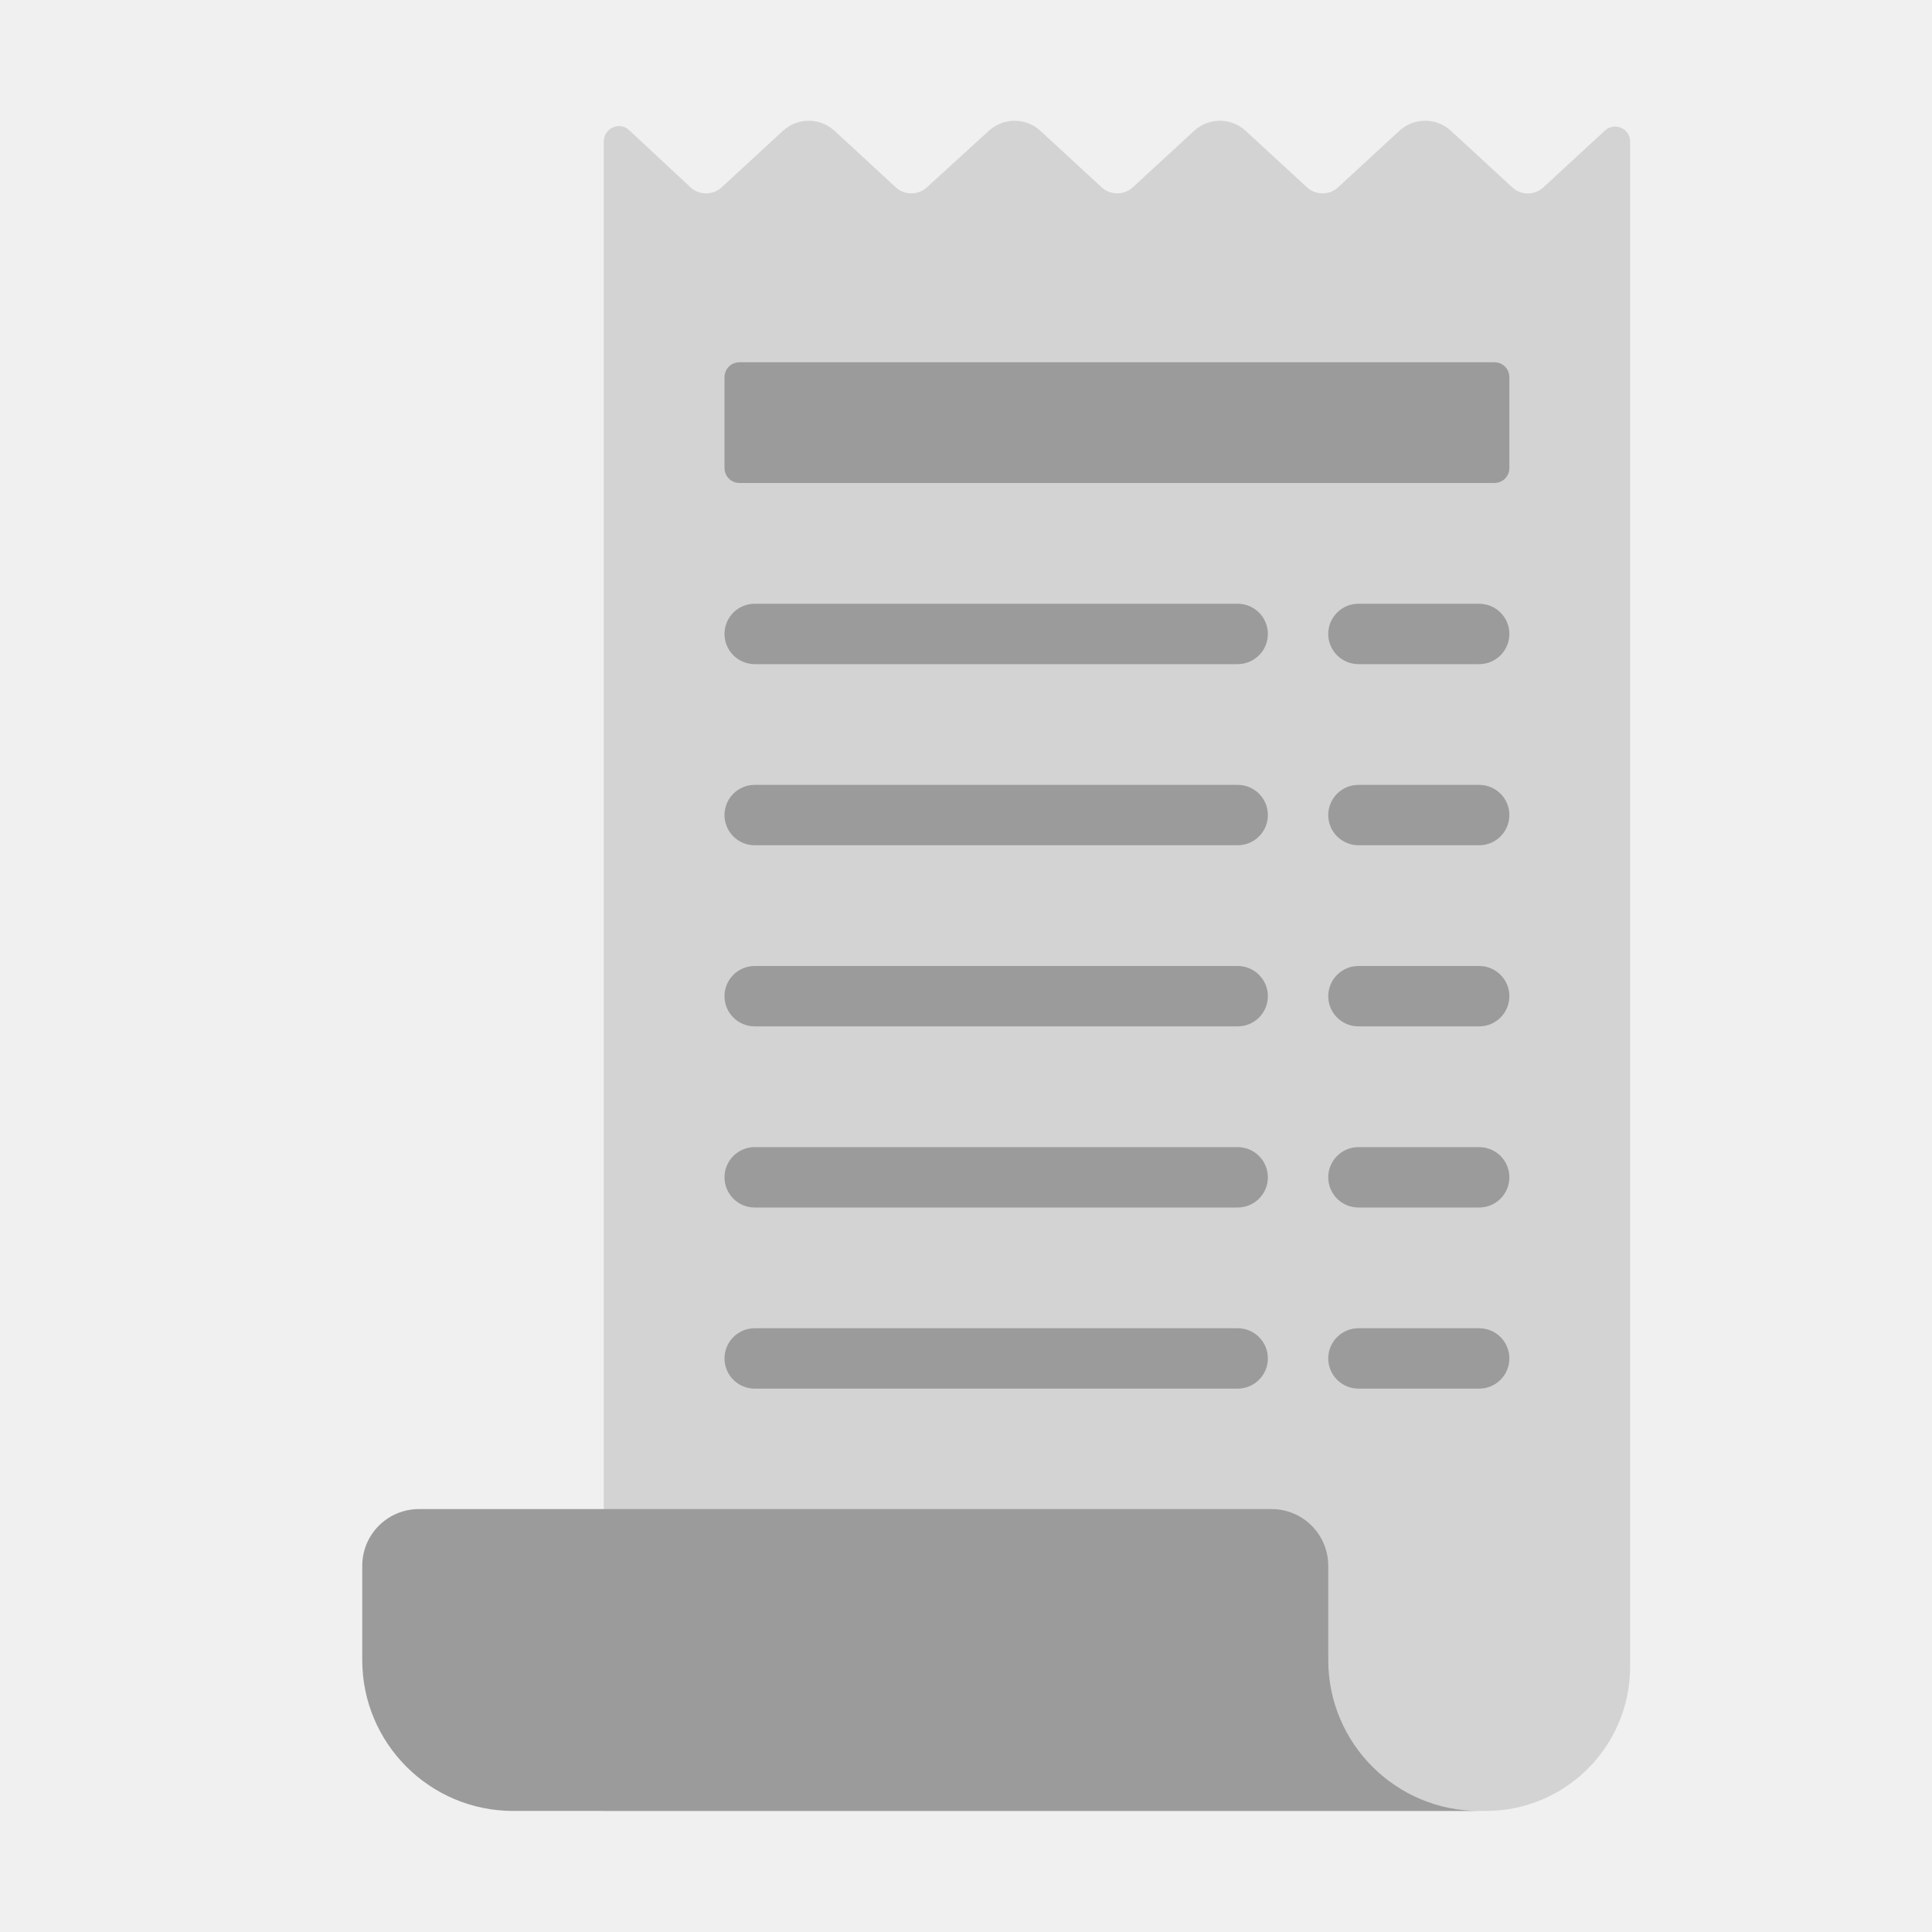
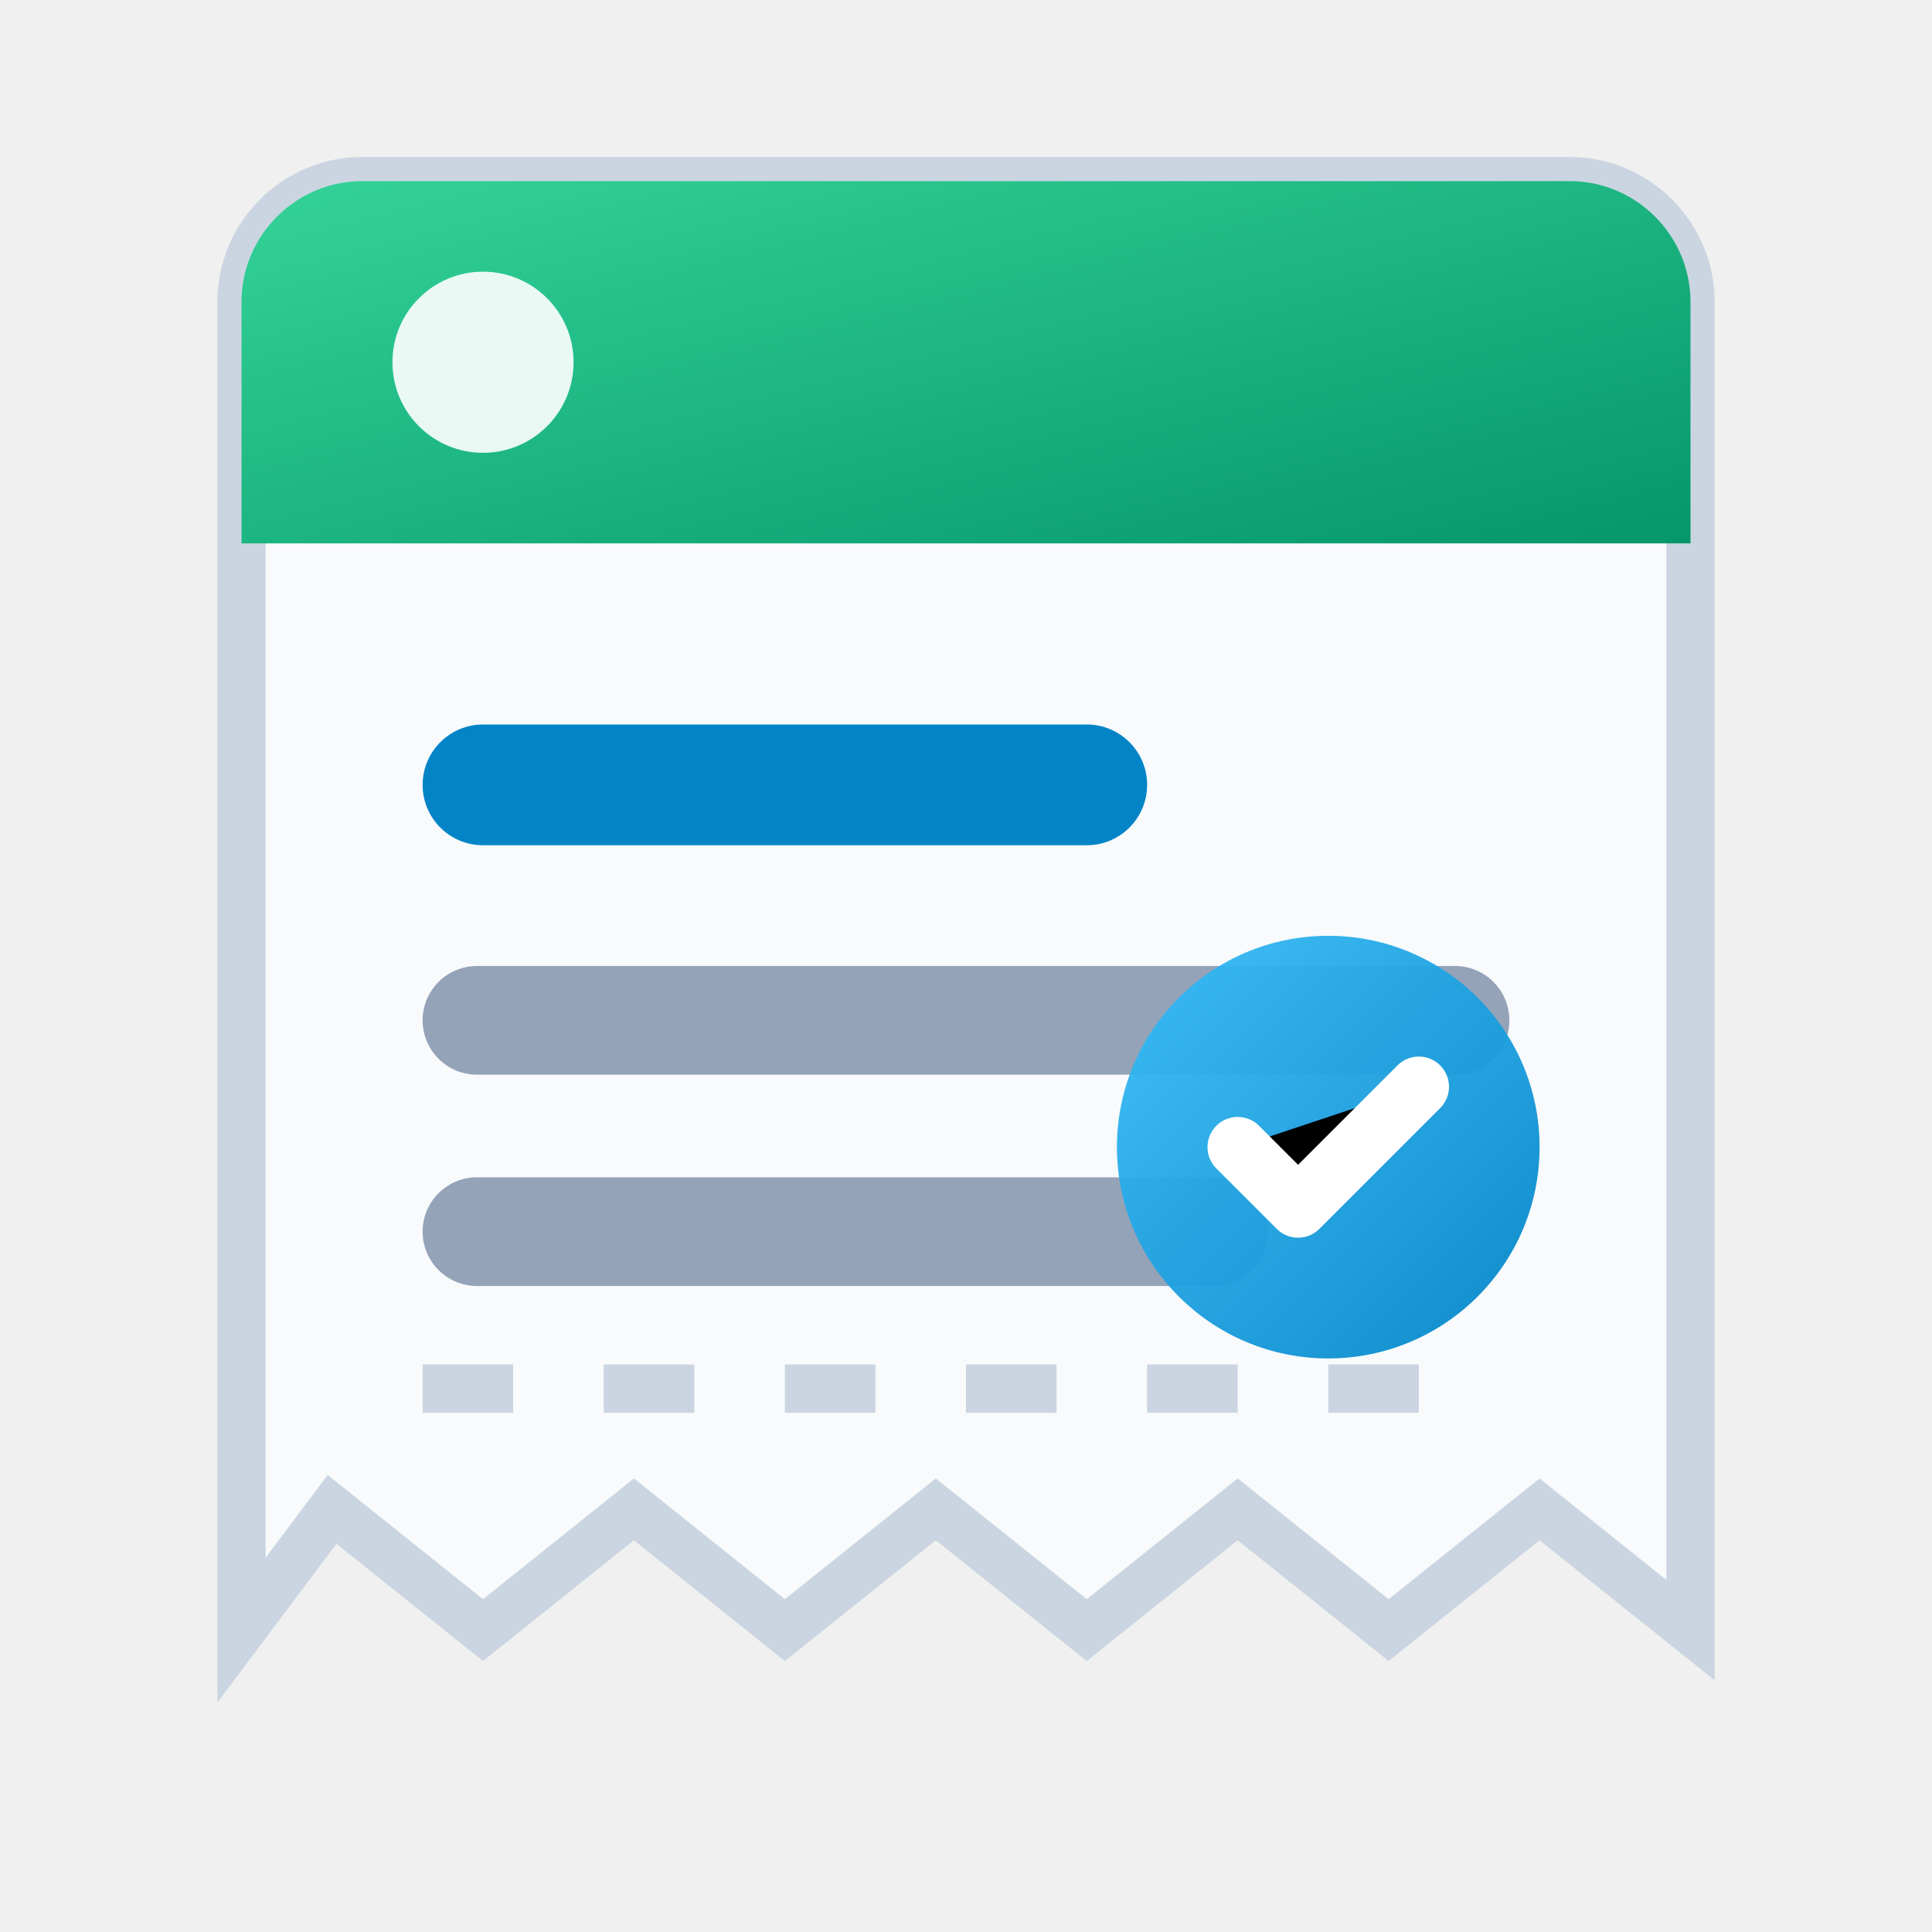
<svg xmlns="http://www.w3.org/2000/svg" viewBox="0 0 32 32" width="32" height="32">
-   <g fill="none">
-     <path fill="#d3d3d3" d="m25.05 3.105l-1.02-.94a.63.63 0 0 0-.85 0l-1.02.94c-.14.13-.37.13-.51 0l-1.02-.94a.63.63 0 0 0-.85 0l-1.02.94c-.14.13-.37.13-.51 0l-1.02-.94a.63.63 0 0 0-.85 0l-1.03.94c-.14.13-.37.13-.51 0l-1.02-.94a.63.63 0 0 0-.85 0l-1.02.94c-.14.13-.37.13-.51 0l-1.02-.95c-.16-.15-.42-.03-.42.19v27.65h14.61a2.39 2.39 0 0 0 2.39-2.39V2.345c0-.22-.26-.33-.42-.18l-1.03.95a.38.38 0 0 1-.5-.01" />
-     <path fill="#9b9b9b" d="M12.25 8h12.5c.14 0 .25-.11.25-.25v-1.5c0-.14-.11-.25-.25-.25h-12.5c-.14 0-.25.11-.25.25v1.5c0 .14.11.25.25.25m.25 2a.5.5 0 0 0 0 1h8a.5.5 0 0 0 0-1zm0 3a.5.5 0 0 0 0 1h8a.5.5 0 0 0 0-1zm-.5 3.5a.5.5 0 0 1 .5-.5h8a.5.5 0 0 1 0 1h-8a.5.5 0 0 1-.5-.5m.5 2.5a.5.5 0 0 0 0 1h8a.5.5 0 0 0 0-1zm-.5 3.5a.5.5 0 0 1 .5-.5h8a.5.5 0 0 1 0 1h-8a.5.5 0 0 1-.5-.5M22.5 10a.5.5 0 0 0 0 1h2a.5.5 0 0 0 0-1zm-.5 3.5a.5.5 0 0 1 .5-.5h2a.5.5 0 0 1 0 1h-2a.5.5 0 0 1-.5-.5m.5 2.5a.5.5 0 0 0 0 1h2a.5.5 0 0 0 0-1zm-.5 3.5a.5.5 0 0 1 .5-.5h2a.5.5 0 0 1 0 1h-2a.5.5 0 0 1-.5-.5m.5 2.5a.5.5 0 0 0 0 1h2a.5.5 0 0 0 0-1zm-.5 5.495v-1.56c0-.52-.42-.94-.94-.94H6.94c-.52 0-.94.42-.94.94v1.56a2.5 2.5 0 0 0 2.5 2.5h16a2.5 2.5 0 0 1-2.5-2.5" />
-   </g>
+   <defs>
+     <linearGradient id="fl_receipt_header" x1="0%" y1="0%" x2="100%" y2="100%">
+       <stop offset="0%" stop-color="#34d399" />
+       <stop offset="100%" stop-color="#059669" />
+     </linearGradient>
+     <linearGradient id="fl_receipt_seal" x1="0%" y1="0%" x2="100%" y2="100%">
+       <stop offset="0%" stop-color="#38bdf8" />
+       <stop offset="100%" stop-color="#0284c7" />
+     </linearGradient>
+   </defs>
+   <path d="M6 3 L26 3 C27.1 3 28 3.9 28 5 L28 27 L25.5 25 L23 27 L20.5 25 L18 27 L15.5 25 L13 27 L10.5 25 L8 27 L5.5 25 L4 27 L4 5 C4 3.9 4.9 3 6 3 Z" fill="#f8fafc" stroke="#cbd5e1" stroke-width="0.8" />
+   <path d="M6 3 L26 3 C27.1 3 28 3.9 28 5 L28 9 L4 9 L4 5 C4 3.9 4.9 3 6 3 Z" fill="url(#fl_receipt_header)" />
+   <circle cx="8" cy="6" r="1.5" fill="#ffffff" opacity="0.9" />
+   <rect x="7" y="12" width="12" height="2" rx="1" fill="#0284c7" />
+   <rect x="7" y="16" width="18" height="1.8" rx="0.9" fill="#94a3b8" />
+   <rect x="7" y="19.5" width="14" height="1.8" rx="0.9" fill="#94a3b8" />
+   <line x1="7" y1="23" x2="25" y2="23" stroke="#cbd5e1" stroke-width="0.8" stroke-dasharray="1.5,1.5" />
+   <circle cx="22" cy="19" r="3.5" fill="url(#fl_receipt_seal)" opacity="0.95" />
+   <path d="M20.5 19 L21.5 20 L23.5 18" stroke="#ffffff" stroke-width="1" stroke-linecap="round" stroke-linejoin="round" />
</svg>
